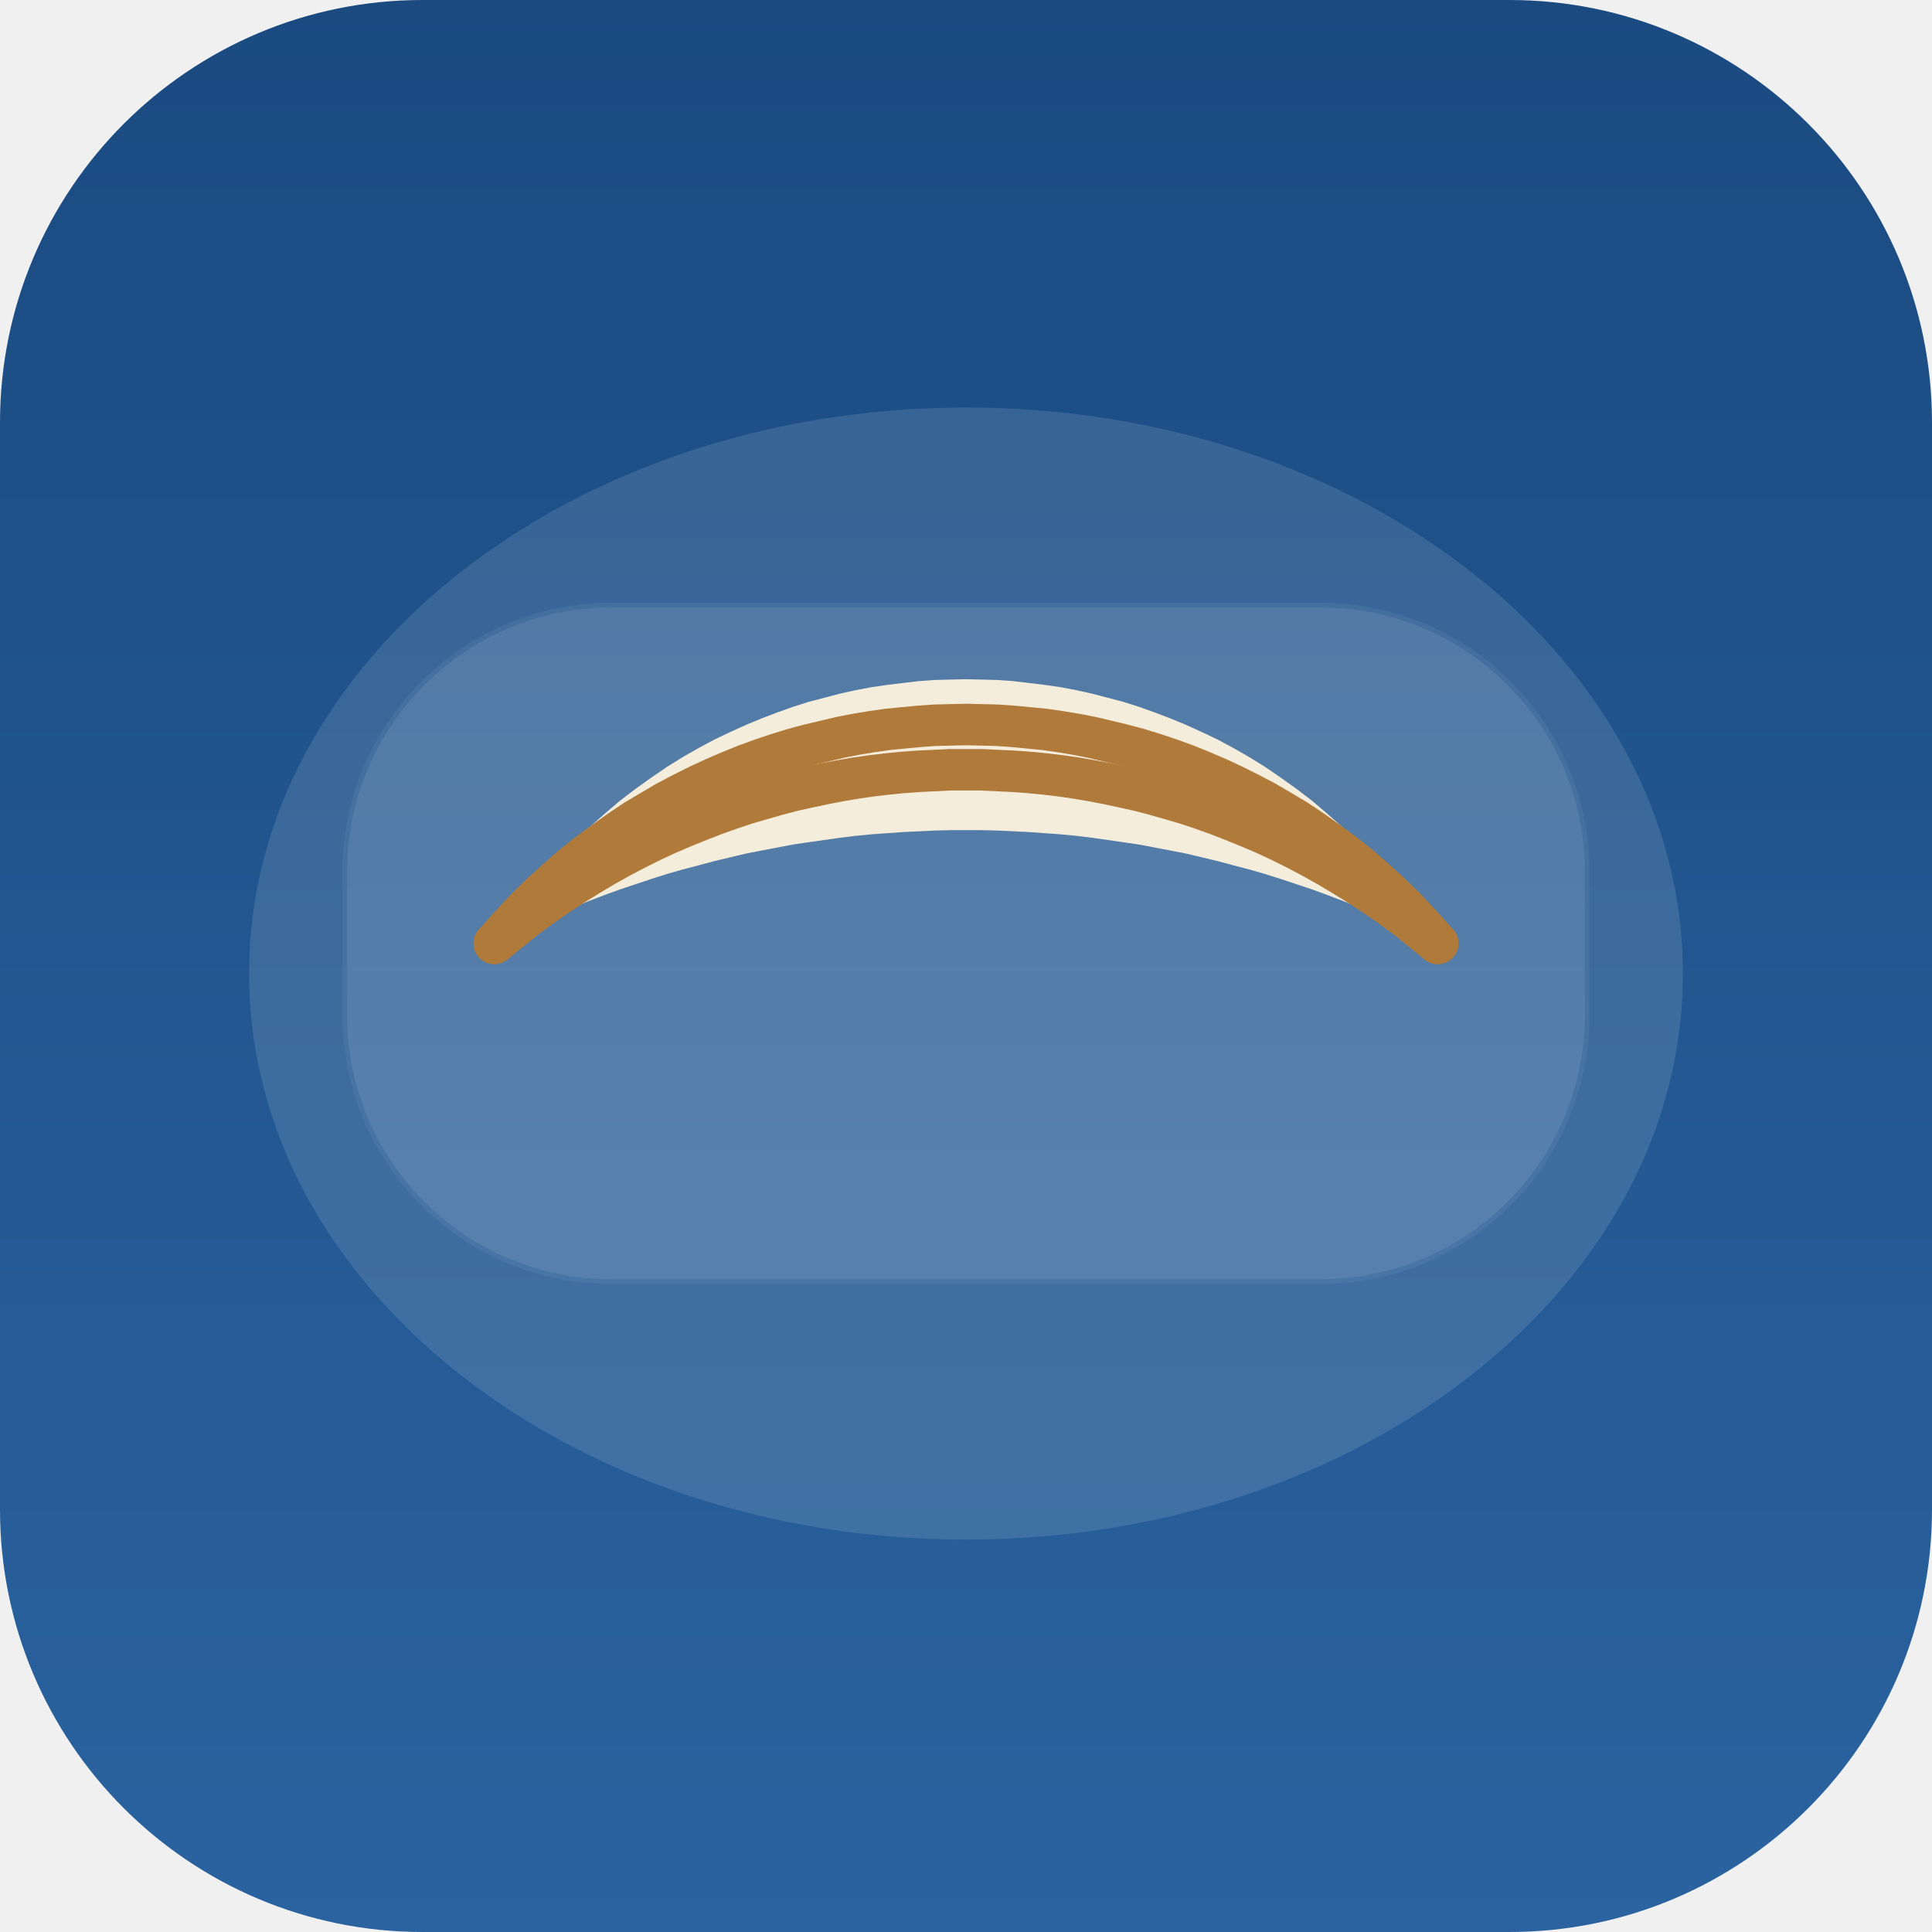
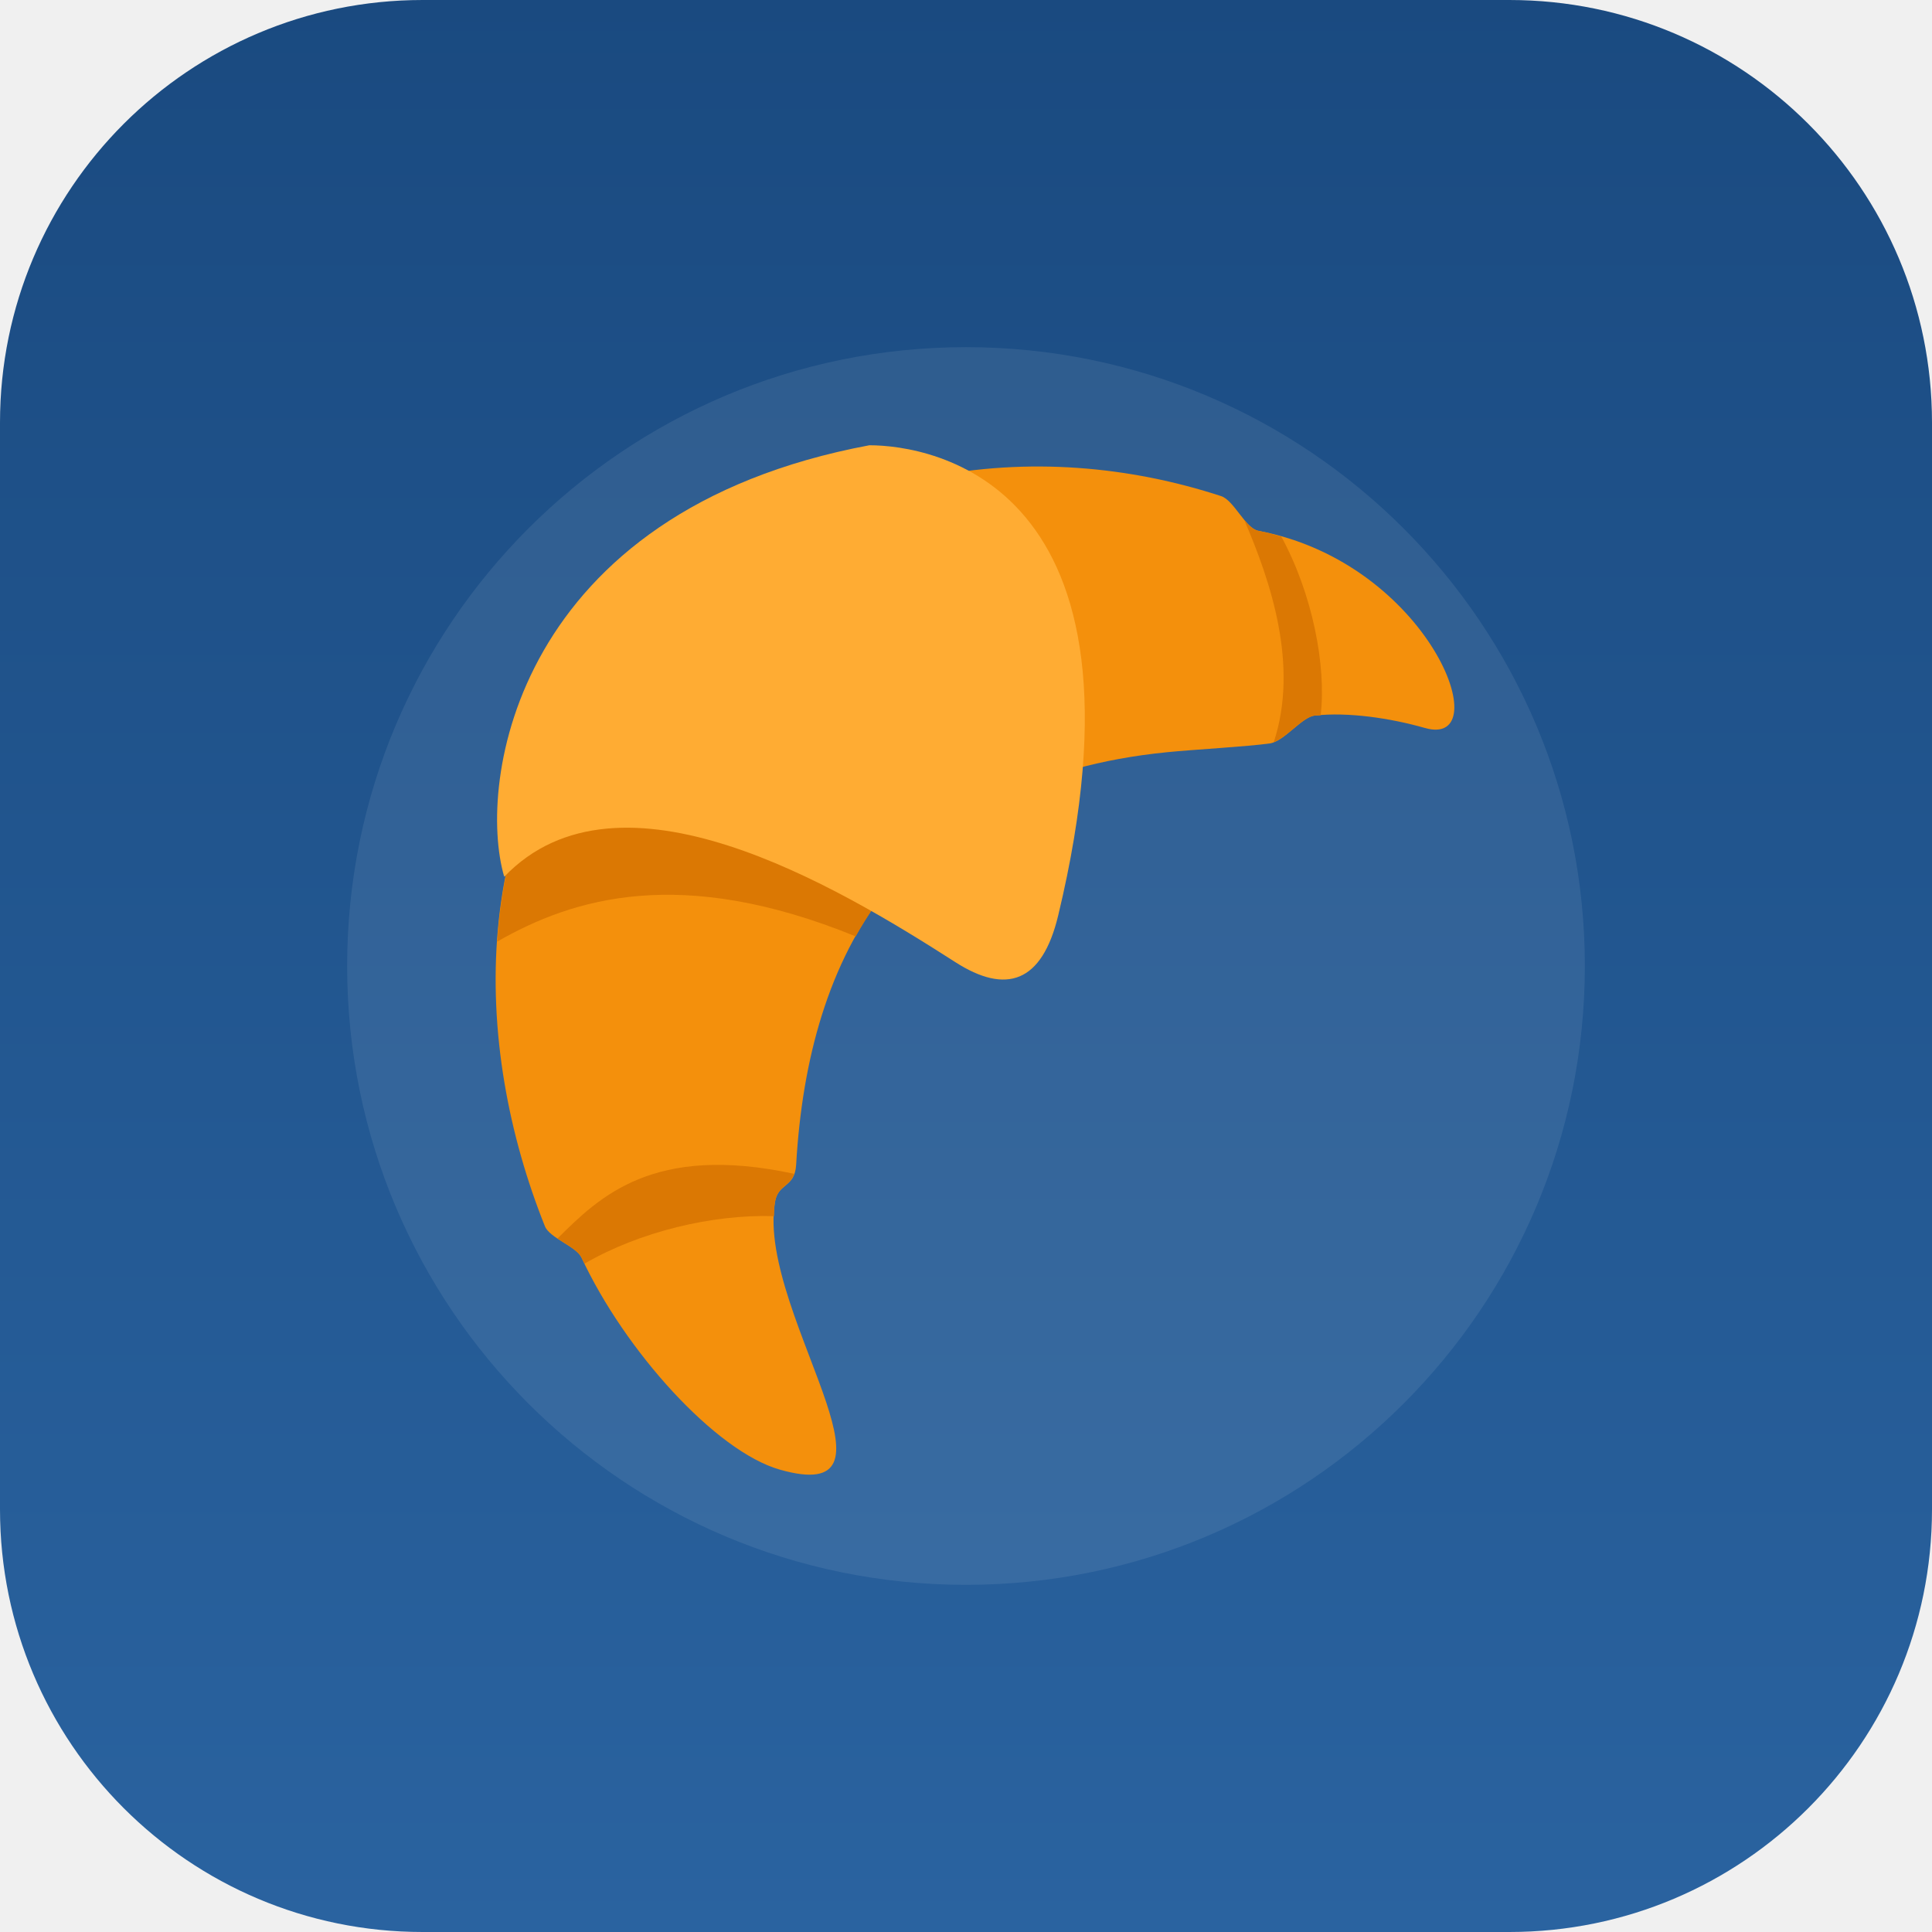
<svg xmlns="http://www.w3.org/2000/svg" viewBox="0 0 512 512" role="img" aria-label="Le Petit Atelier Français — croissant">
  <defs>
    <linearGradient id="g" x1="0" y1="0" x2="0" y2="1">
      <stop offset="0%" stop-color="#1a4a80" />
      <stop offset="100%" stop-color="#2a63a0" />
    </linearGradient>
  </defs>
  <rect width="512" height="512" rx="112" fill="url(#g)" />
-   <ellipse cx="256" cy="258" rx="190" ry="150" fill="#ffffff" opacity="0.12" />
-   <rect x="92" y="161" width="328" height="178" rx="70" fill="#ffffff" opacity="0.13" stroke="#ffffff" stroke-opacity="0.4" stroke-width="2.5" />
-   <path d="M 131.0 250.0 135.2 243.6 139.3 237.8 143.5 232.6 147.7 227.8 151.8 223.4 156.0 219.4 160.2 215.7 164.3 212.2 168.5 209.0 172.7 206.0 176.8 203.2 181.0 200.6 185.2 198.2 189.3 196.0 193.5 194.0 197.7 192.1 201.8 190.4 206.0 188.8 210.2 187.3 214.3 186.0 218.5 184.9 222.7 183.8 226.8 182.9 231.0 182.1 235.2 181.5 239.3 181.0 243.5 180.5 247.7 180.2 251.8 180.1 256.0 180.0 260.2 180.1 264.3 180.2 268.5 180.5 272.7 181.0 276.8 181.5 281.0 182.1 285.2 182.9 289.3 183.8 293.5 184.9 297.7 186.0 301.8 187.3 306.0 188.8 310.2 190.4 314.3 192.1 318.5 194.0 322.7 196.0 326.8 198.2 331.0 200.6 335.2 203.2 339.3 206.0 343.5 209.0 347.7 212.2 351.8 215.7 356.0 219.4 360.2 223.4 364.3 227.8 368.5 232.6 372.7 237.8 376.8 243.6 381.0 250.0 381.0 250.0 376.8 247.9 372.7 245.9 368.5 244.0 364.3 242.2 360.2 240.5 356.0 238.8 351.8 237.2 347.7 235.7 343.5 234.3 339.3 232.9 335.2 231.6 331.0 230.4 326.8 229.3 322.7 228.2 318.5 227.2 314.3 226.2 310.2 225.4 306.0 224.6 301.8 223.8 297.7 223.2 293.5 222.6 289.3 222.0 285.2 221.5 281.0 221.1 276.8 220.8 272.7 220.5 268.5 220.3 264.3 220.1 260.2 220.0 256.0 220.0 251.8 220.0 247.7 220.1 243.5 220.3 239.3 220.5 235.2 220.8 231.0 221.1 226.8 221.5 222.7 222.0 218.5 222.6 214.3 223.2 210.2 223.8 206.0 224.6 201.8 225.4 197.7 226.2 193.5 227.2 189.3 228.2 185.2 229.3 181.0 230.4 176.8 231.6 172.7 232.9 168.5 234.3 164.3 235.7 160.2 237.2 156.0 238.8 151.8 240.5 147.7 242.2 143.5 244.0 139.3 245.9 135.2 247.9 131.0 250.0 Z" fill="#f5eddc" />
-   <path d="M 131.0 250.0 135.2 245.3 139.3 240.9 143.5 236.8 147.7 233.0 151.8 229.4 156.0 226.1 160.2 223.0 164.3 220.1 168.5 217.3 172.7 214.8 176.8 212.4 181.0 210.2 185.2 208.1 189.3 206.2 193.5 204.4 197.7 202.7 201.8 201.2 206.0 199.8 210.2 198.5 214.3 197.4 218.5 196.4 222.7 195.4 226.8 194.6 231.0 193.9 235.2 193.3 239.3 192.9 243.5 192.5 247.7 192.2 251.8 192.1 256.0 192.0 260.2 192.1 264.3 192.2 268.5 192.5 272.7 192.9 276.8 193.3 281.0 193.9 285.2 194.6 289.3 195.4 293.5 196.4 297.7 197.4 301.8 198.5 306.0 199.8 310.2 201.2 314.3 202.7 318.5 204.4 322.7 206.2 326.8 208.1 331.0 210.2 335.2 212.4 339.3 214.8 343.5 217.3 347.7 220.1 351.8 223.0 356.0 226.1 360.2 229.4 364.3 233.0 368.5 236.8 372.7 240.9 376.8 245.3 381.0 250.0" fill="none" stroke="#b07a3a" stroke-width="11" stroke-linecap="round" stroke-linejoin="round" />
-   <path d="M 131.0 250.0 135.2 246.6 139.3 243.3 143.5 240.2 147.7 237.3 151.8 234.6 156.0 232.0 160.2 229.5 164.3 227.2 168.5 225.0 172.7 222.9 176.8 221.0 181.0 219.2 185.2 217.5 189.3 215.9 193.5 214.4 197.7 213.0 201.8 211.8 206.0 210.6 210.2 209.5 214.3 208.6 218.5 207.7 222.7 206.9 226.8 206.2 231.0 205.6 235.2 205.1 239.3 204.7 243.5 204.4 247.7 204.2 251.8 204.0 256.0 204.0 260.2 204.0 264.3 204.2 268.5 204.4 272.7 204.7 276.8 205.1 281.0 205.6 285.2 206.2 289.3 206.9 293.5 207.7 297.7 208.6 301.8 209.5 306.0 210.6 310.2 211.8 314.3 213.0 318.5 214.4 322.7 215.9 326.8 217.5 331.0 219.2 335.2 221.0 339.3 222.9 343.5 225.0 347.7 227.2 351.8 229.5 356.0 232.0 360.2 234.6 364.3 237.3 368.5 240.2 372.7 243.3 376.8 246.6 381.0 250.0" fill="none" stroke="#b07a3a" stroke-width="11" stroke-linecap="round" stroke-linejoin="round" />
+   <ellipse cx="256" cy="256" rx="164" ry="164" fill="#ffffff" opacity="0.08" />
+   <g transform="translate(118 118) scale(7.6667)">
+     <path fill="#F4900C" d="M11.569 35.41c-2.223-.63-5.362-4.11-6.86-7.331-.183-.391-1.101-.673-1.265-1.084C.953 20.775.637 12.54 6.342 6.834 12.751.425 20.537-.295 26.817 1.757c.45.147.837 1.114 1.286 1.199 5.917 1.115 8.322 7.549 5.759 6.816-1.199-.342-2.657-.557-3.814-.428-.437.049-1.051.892-1.544.962-.767.11-2.64.212-3.564.305-9.159.916-12.395 6.971-12.811 14.256-.046.808-.617.623-.73 1.283-.344 1.992 1.089 4.884 1.772 6.939.594 1.794.619 2.951-1.602 2.321z" />
+     <path fill="#DB7803" d="M4.128 9.652c-1.439 2.333-2.158 4.906-2.333 7.505 2.615-1.499 6.334-2.652 12.393-.18.779-1.397 1.806-2.623 3.124-3.624-.992-.932-1.992-1.645-2.742-1.822-2.481-.588-7.17-2.213-10.442-1.879zm-.251 17.769c.324.215.719.416.832.658.032.069.069.139.103.209 1.92-1.11 4.42-1.707 6.553-1.642.006-.167.005-.339.032-.496.095-.552.506-.52.667-.965-4.887-1.059-6.75.812-8.187 2.236zM28.899 3.157c-.26-.074-.52-.148-.796-.2-.169-.032-.33-.19-.489-.382.918 2.123 1.899 5.032 1.024 7.689.467-.178 1.011-.875 1.409-.919.067-.007.143-.003.211-.008.206-1.704-.284-4.207-1.359-6.18z" />
+     <path fill="#FFAC33" d="M2.038 14.915C1.084 11.663 2.419 2.294 14.659 0c2.133 0 10.133 1.272 6.527 16.257-.559 2.325-1.797 2.739-3.562 1.605-4.126-2.648-11.602-7.099-15.586-2.947z" />
+   </g>
</svg>
